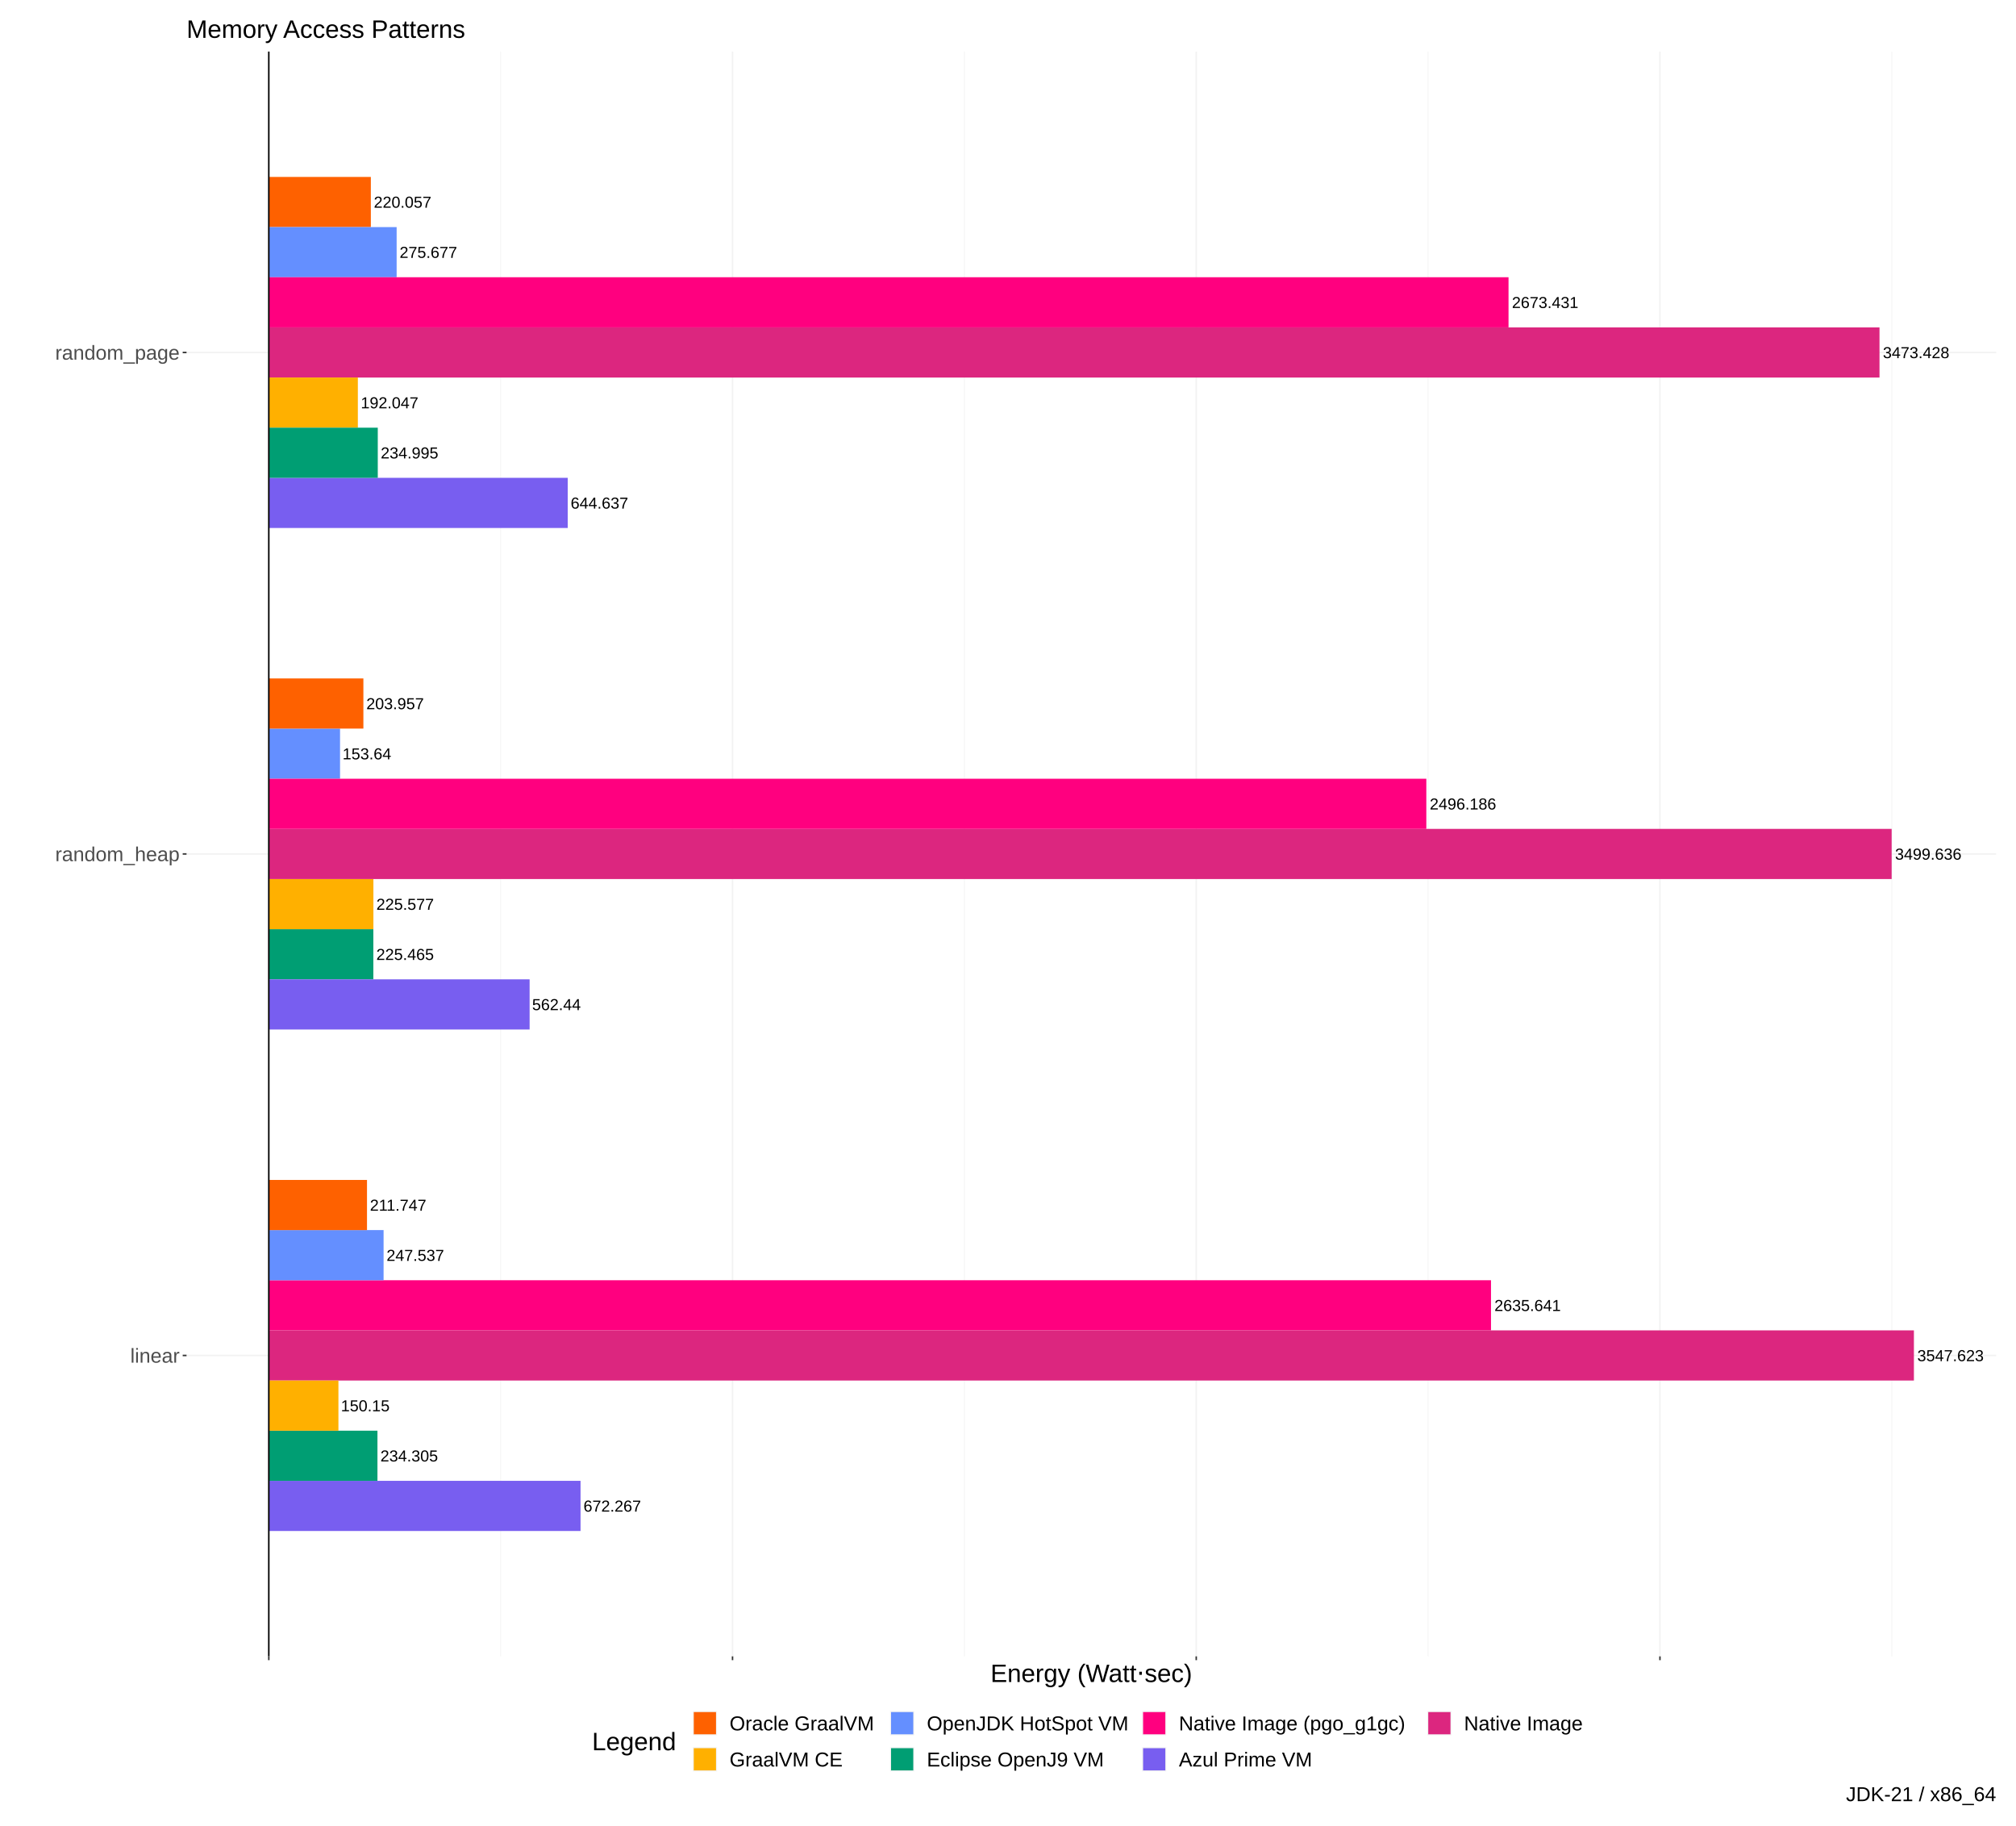
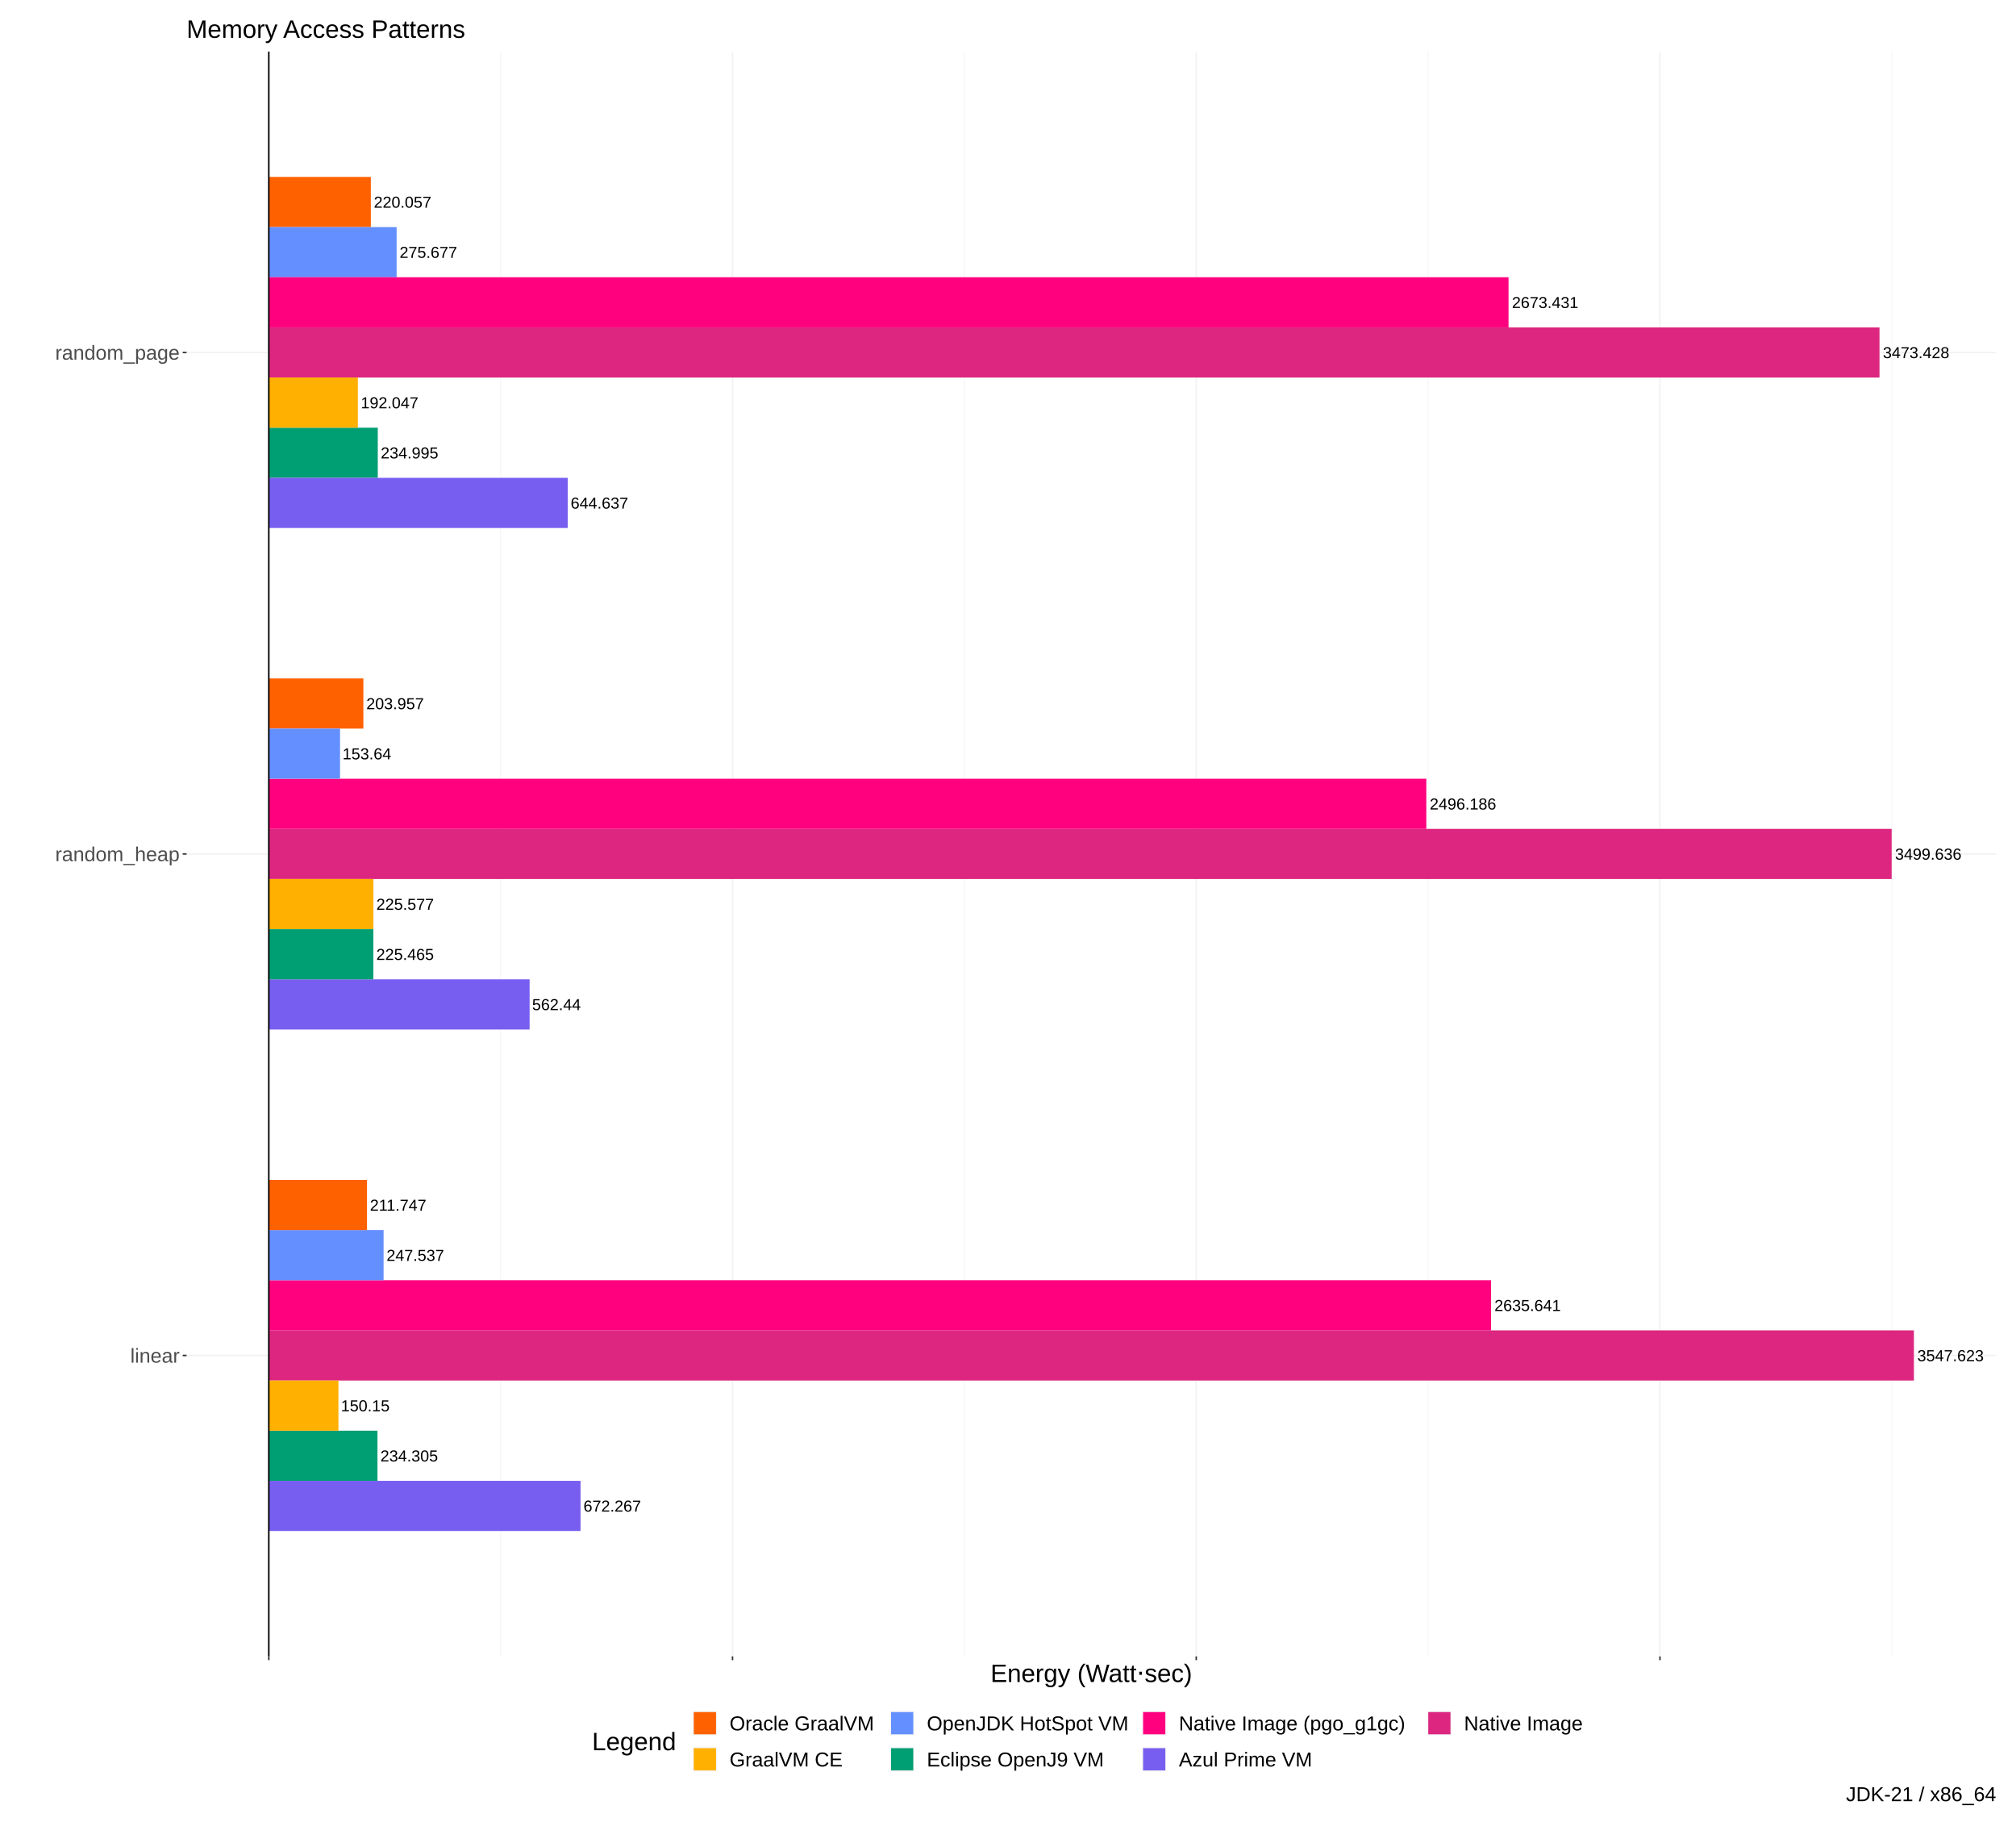
<svg xmlns="http://www.w3.org/2000/svg" class="svglite" width="1440.00pt" height="1303.94pt" viewBox="0 0 1440.00 1303.94">
  <defs>
    <style type="text/css">
    .svglite line, .svglite polyline, .svglite polygon, .svglite path, .svglite rect, .svglite circle {
      fill: none;
      stroke: #000000;
      stroke-linecap: round;
      stroke-linejoin: round;
      stroke-miterlimit: 10.00;
    }
    .svglite text {
      white-space: pre;
    }
  </style>
  </defs>
  <rect width="100%" height="100%" style="stroke: none; fill: #FFFFFF;" />
  <defs>
    <clipPath id="cpMC4wMHwxNDQwLjAwfDAuMDB8MTMwMy45NA==">
      <rect x="0.00" y="0.00" width="1440.00" height="1303.94" />
    </clipPath>
  </defs>
  <g clip-path="url(#cpMC4wMHwxNDQwLjAwfDAuMDB8MTMwMy45NA==)">
    <rect x="0.00" y="0.00" width="1440.00" height="1303.94" style="stroke-width: 1.07; stroke: #FFFFFF; fill: #FFFFFF;" />
    <rect x="133.24" y="36.82" width="1292.58" height="1146.09" style="stroke-width: 1.07; stroke: none;" />
    <polyline points="357.61,1182.91 357.61,36.82 " style="stroke-width: 0.53; stroke: #F2F2F2; stroke-linecap: butt;" />
    <polyline points="688.84,1182.91 688.84,36.82 " style="stroke-width: 0.53; stroke: #F2F2F2; stroke-linecap: butt;" />
    <polyline points="1020.07,1182.91 1020.07,36.82 " style="stroke-width: 0.53; stroke: #F2F2F2; stroke-linecap: butt;" />
    <polyline points="1351.30,1182.91 1351.30,36.82 " style="stroke-width: 0.53; stroke: #F2F2F2; stroke-linecap: butt;" />
    <polyline points="133.24,968.02 1425.83,968.02 " style="stroke-width: 1.07; stroke: #F2F2F2; stroke-linecap: butt;" />
    <polyline points="133.24,609.87 1425.83,609.87 " style="stroke-width: 1.07; stroke: #F2F2F2; stroke-linecap: butt;" />
    <polyline points="133.24,251.72 1425.83,251.72 " style="stroke-width: 1.07; stroke: #F2F2F2; stroke-linecap: butt;" />
    <polyline points="192.00,1182.91 192.00,36.82 " style="stroke-width: 1.07; stroke: #F2F2F2; stroke-linecap: butt;" />
    <polyline points="523.23,1182.91 523.23,36.82 " style="stroke-width: 1.07; stroke: #F2F2F2; stroke-linecap: butt;" />
    <polyline points="854.46,1182.91 854.46,36.82 " style="stroke-width: 1.07; stroke: #F2F2F2; stroke-linecap: butt;" />
    <polyline points="1185.68,1182.91 1185.68,36.82 " style="stroke-width: 1.07; stroke: #F2F2F2; stroke-linecap: butt;" />
-     <rect x="192.00" y="663.59" width="74.68" height="35.82" style="stroke-width: 1.07; stroke: none; stroke-linecap: butt; stroke-linejoin: miter; fill: #009E73;" />
-     <rect x="192.00" y="914.30" width="873.00" height="35.82" style="stroke-width: 1.07; stroke: none; stroke-linecap: butt; stroke-linejoin: miter; fill: #FF007F;" />
-     <rect x="192.00" y="520.33" width="50.89" height="35.82" style="stroke-width: 1.07; stroke: none; stroke-linecap: butt; stroke-linejoin: miter; fill: #648FFF;" />
    <rect x="192.00" y="233.81" width="1150.50" height="35.82" style="stroke-width: 1.07; stroke: none; stroke-linecap: butt; stroke-linejoin: miter; fill: #DC267F;" />
-     <rect x="192.00" y="1057.56" width="222.67" height="35.82" style="stroke-width: 1.07; stroke: none; stroke-linecap: butt; stroke-linejoin: miter; fill: #785EF0;" />
+     <rect x="192.00" y="305.44" width="77.84" height="35.82" style="stroke-width: 1.07; stroke: none; stroke-linecap: butt; stroke-linejoin: miter; fill: #009E73;" />
+     <rect x="192.00" y="591.96" width="1159.18" height="35.82" style="stroke-width: 1.07; stroke: none; stroke-linecap: butt; stroke-linejoin: miter; fill: #DC267F;" />
+     <rect x="192.00" y="627.78" width="74.72" height="35.82" style="stroke-width: 1.07; stroke: none; stroke-linecap: butt; stroke-linejoin: miter; fill: #FFB000;" />
+     <rect x="192.00" y="950.11" width="1175.08" height="35.82" style="stroke-width: 1.07; stroke: none; stroke-linecap: butt; stroke-linejoin: miter; fill: #DC267F;" />
    <rect x="192.00" y="341.25" width="213.52" height="35.82" style="stroke-width: 1.07; stroke: none; stroke-linecap: butt; stroke-linejoin: miter; fill: #785EF0;" />
-     <rect x="192.00" y="950.11" width="1175.08" height="35.82" style="stroke-width: 1.07; stroke: none; stroke-linecap: butt; stroke-linejoin: miter; fill: #DC267F;" />
-     <rect x="192.00" y="878.48" width="81.99" height="35.82" style="stroke-width: 1.07; stroke: none; stroke-linecap: butt; stroke-linejoin: miter; fill: #648FFF;" />
-     <rect x="192.00" y="269.62" width="63.61" height="35.82" style="stroke-width: 1.07; stroke: none; stroke-linecap: butt; stroke-linejoin: miter; fill: #FFB000;" />
    <rect x="192.00" y="484.52" width="67.56" height="35.82" style="stroke-width: 1.07; stroke: none; stroke-linecap: butt; stroke-linejoin: miter; fill: #FE6100;" />
    <rect x="192.00" y="126.36" width="72.89" height="35.82" style="stroke-width: 1.07; stroke: none; stroke-linecap: butt; stroke-linejoin: miter; fill: #FE6100;" />
-     <rect x="192.00" y="627.78" width="74.72" height="35.82" style="stroke-width: 1.07; stroke: none; stroke-linecap: butt; stroke-linejoin: miter; fill: #FFB000;" />
-     <rect x="192.00" y="591.96" width="1159.18" height="35.82" style="stroke-width: 1.07; stroke: none; stroke-linecap: butt; stroke-linejoin: miter; fill: #DC267F;" />
+     <rect x="192.00" y="699.41" width="186.30" height="35.82" style="stroke-width: 1.07; stroke: none; stroke-linecap: butt; stroke-linejoin: miter; fill: #785EF0;" />
+     <rect x="192.00" y="914.30" width="873.00" height="35.82" style="stroke-width: 1.07; stroke: none; stroke-linecap: butt; stroke-linejoin: miter; fill: #FF007F;" />
    <rect x="192.00" y="162.18" width="91.31" height="35.82" style="stroke-width: 1.07; stroke: none; stroke-linecap: butt; stroke-linejoin: miter; fill: #648FFF;" />
-     <rect x="192.00" y="699.41" width="186.30" height="35.82" style="stroke-width: 1.07; stroke: none; stroke-linecap: butt; stroke-linejoin: miter; fill: #785EF0;" />
+     <rect x="192.00" y="1021.74" width="77.61" height="35.82" style="stroke-width: 1.07; stroke: none; stroke-linecap: butt; stroke-linejoin: miter; fill: #009E73;" />
    <rect x="192.00" y="556.15" width="826.81" height="35.82" style="stroke-width: 1.07; stroke: none; stroke-linecap: butt; stroke-linejoin: miter; fill: #FF007F;" />
-     <rect x="192.00" y="305.44" width="77.84" height="35.82" style="stroke-width: 1.07; stroke: none; stroke-linecap: butt; stroke-linejoin: miter; fill: #009E73;" />
-     <rect x="192.00" y="1021.74" width="77.61" height="35.82" style="stroke-width: 1.07; stroke: none; stroke-linecap: butt; stroke-linejoin: miter; fill: #009E73;" />
+     <rect x="192.00" y="878.48" width="81.99" height="35.82" style="stroke-width: 1.07; stroke: none; stroke-linecap: butt; stroke-linejoin: miter; fill: #648FFF;" />
+     <rect x="192.00" y="985.93" width="49.73" height="35.82" style="stroke-width: 1.07; stroke: none; stroke-linecap: butt; stroke-linejoin: miter; fill: #FFB000;" />
+     <rect x="192.00" y="520.33" width="50.89" height="35.82" style="stroke-width: 1.07; stroke: none; stroke-linecap: butt; stroke-linejoin: miter; fill: #648FFF;" />
    <rect x="192.00" y="842.67" width="70.14" height="35.82" style="stroke-width: 1.07; stroke: none; stroke-linecap: butt; stroke-linejoin: miter; fill: #FE6100;" />
+     <rect x="192.00" y="663.59" width="74.68" height="35.82" style="stroke-width: 1.07; stroke: none; stroke-linecap: butt; stroke-linejoin: miter; fill: #009E73;" />
+     <rect x="192.00" y="269.62" width="63.61" height="35.82" style="stroke-width: 1.07; stroke: none; stroke-linecap: butt; stroke-linejoin: miter; fill: #FFB000;" />
    <rect x="192.00" y="197.99" width="885.52" height="35.82" style="stroke-width: 1.07; stroke: none; stroke-linecap: butt; stroke-linejoin: miter; fill: #FF007F;" />
-     <rect x="192.00" y="985.93" width="49.73" height="35.82" style="stroke-width: 1.07; stroke: none; stroke-linecap: butt; stroke-linejoin: miter; fill: #FFB000;" />
-     <text x="268.78" y="685.56" style="font-size: 11.38px; font-family: &quot;Liberation Sans&quot;;" textLength="42.10px" lengthAdjust="spacingAndGlyphs">225.465</text>
-     <text x="1067.43" y="936.27" style="font-size: 11.38px; font-family: &quot;Liberation Sans&quot;;" textLength="48.61px" lengthAdjust="spacingAndGlyphs">2635.641</text>
-     <text x="244.67" y="542.30" style="font-size: 11.38px; font-family: &quot;Liberation Sans&quot;;" textLength="35.59px" lengthAdjust="spacingAndGlyphs">153.64</text>
+     <rect x="192.00" y="1057.56" width="222.67" height="35.82" style="stroke-width: 1.07; stroke: none; stroke-linecap: butt; stroke-linejoin: miter; fill: #785EF0;" />
    <text x="1344.93" y="255.78" style="font-size: 11.38px; font-family: &quot;Liberation Sans&quot;;" textLength="48.61px" lengthAdjust="spacingAndGlyphs">3473.428</text>
-     <text x="416.78" y="1079.53" style="font-size: 11.38px; font-family: &quot;Liberation Sans&quot;;" textLength="42.10px" lengthAdjust="spacingAndGlyphs">672.267</text>
+     <text x="271.94" y="327.41" style="font-size: 11.38px; font-family: &quot;Liberation Sans&quot;;" textLength="42.10px" lengthAdjust="spacingAndGlyphs">234.995</text>
+     <text x="1353.61" y="613.93" style="font-size: 11.38px; font-family: &quot;Liberation Sans&quot;;" textLength="48.61px" lengthAdjust="spacingAndGlyphs">3499.636</text>
+     <text x="268.82" y="649.75" style="font-size: 11.38px; font-family: &quot;Liberation Sans&quot;;" textLength="42.10px" lengthAdjust="spacingAndGlyphs">225.577</text>
+     <text x="1369.50" y="972.09" style="font-size: 11.38px; font-family: &quot;Liberation Sans&quot;;" textLength="48.61px" lengthAdjust="spacingAndGlyphs">3547.623</text>
    <text x="407.62" y="363.23" style="font-size: 11.38px; font-family: &quot;Liberation Sans&quot;;" textLength="42.10px" lengthAdjust="spacingAndGlyphs">644.637</text>
-     <text x="1369.50" y="972.09" style="font-size: 11.38px; font-family: &quot;Liberation Sans&quot;;" textLength="48.61px" lengthAdjust="spacingAndGlyphs">3547.623</text>
-     <text x="276.09" y="900.46" style="font-size: 11.38px; font-family: &quot;Liberation Sans&quot;;" textLength="42.10px" lengthAdjust="spacingAndGlyphs">247.537</text>
-     <text x="257.71" y="291.60" style="font-size: 11.38px; font-family: &quot;Liberation Sans&quot;;" textLength="42.10px" lengthAdjust="spacingAndGlyphs">192.047</text>
    <text x="261.66" y="506.49" style="font-size: 11.38px; font-family: &quot;Liberation Sans&quot;;" textLength="42.10px" lengthAdjust="spacingAndGlyphs">203.957</text>
    <text x="266.99" y="148.33" style="font-size: 11.38px; font-family: &quot;Liberation Sans&quot;;" textLength="42.10px" lengthAdjust="spacingAndGlyphs">220.057</text>
-     <text x="268.82" y="649.75" style="font-size: 11.38px; font-family: &quot;Liberation Sans&quot;;" textLength="42.10px" lengthAdjust="spacingAndGlyphs">225.577</text>
-     <text x="1353.61" y="613.93" style="font-size: 11.38px; font-family: &quot;Liberation Sans&quot;;" textLength="48.61px" lengthAdjust="spacingAndGlyphs">3499.636</text>
+     <text x="380.07" y="721.38" style="font-size: 11.38px; font-family: &quot;Liberation Sans&quot;;" textLength="35.59px" lengthAdjust="spacingAndGlyphs">562.44</text>
+     <text x="1067.43" y="936.27" style="font-size: 11.38px; font-family: &quot;Liberation Sans&quot;;" textLength="48.61px" lengthAdjust="spacingAndGlyphs">2635.641</text>
    <text x="285.41" y="184.15" style="font-size: 11.38px; font-family: &quot;Liberation Sans&quot;;" textLength="42.10px" lengthAdjust="spacingAndGlyphs">275.677</text>
-     <text x="380.07" y="721.38" style="font-size: 11.38px; font-family: &quot;Liberation Sans&quot;;" textLength="35.59px" lengthAdjust="spacingAndGlyphs">562.44</text>
+     <text x="271.71" y="1043.72" style="font-size: 11.38px; font-family: &quot;Liberation Sans&quot;;" textLength="42.10px" lengthAdjust="spacingAndGlyphs">234.305</text>
    <text x="1021.24" y="578.12" style="font-size: 11.38px; font-family: &quot;Liberation Sans&quot;;" textLength="48.61px" lengthAdjust="spacingAndGlyphs">2496.186</text>
-     <text x="271.94" y="327.41" style="font-size: 11.38px; font-family: &quot;Liberation Sans&quot;;" textLength="42.10px" lengthAdjust="spacingAndGlyphs">234.995</text>
-     <text x="271.71" y="1043.72" style="font-size: 11.38px; font-family: &quot;Liberation Sans&quot;;" textLength="42.10px" lengthAdjust="spacingAndGlyphs">234.305</text>
+     <text x="276.09" y="900.46" style="font-size: 11.38px; font-family: &quot;Liberation Sans&quot;;" textLength="42.10px" lengthAdjust="spacingAndGlyphs">247.537</text>
+     <text x="243.51" y="1007.90" style="font-size: 11.38px; font-family: &quot;Liberation Sans&quot;;" textLength="35.59px" lengthAdjust="spacingAndGlyphs">150.15</text>
+     <text x="244.67" y="542.30" style="font-size: 11.38px; font-family: &quot;Liberation Sans&quot;;" textLength="35.59px" lengthAdjust="spacingAndGlyphs">153.64</text>
    <text x="264.24" y="864.64" style="font-size: 11.38px; font-family: &quot;Liberation Sans&quot;;" textLength="42.10px" lengthAdjust="spacingAndGlyphs">211.747</text>
+     <text x="268.78" y="685.56" style="font-size: 11.38px; font-family: &quot;Liberation Sans&quot;;" textLength="42.10px" lengthAdjust="spacingAndGlyphs">225.465</text>
+     <text x="257.71" y="291.60" style="font-size: 11.38px; font-family: &quot;Liberation Sans&quot;;" textLength="42.10px" lengthAdjust="spacingAndGlyphs">192.047</text>
    <text x="1079.95" y="219.97" style="font-size: 11.38px; font-family: &quot;Liberation Sans&quot;;" textLength="48.61px" lengthAdjust="spacingAndGlyphs">2673.431</text>
-     <text x="243.51" y="1007.90" style="font-size: 11.38px; font-family: &quot;Liberation Sans&quot;;" textLength="35.59px" lengthAdjust="spacingAndGlyphs">150.15</text>
+     <text x="416.78" y="1079.53" style="font-size: 11.38px; font-family: &quot;Liberation Sans&quot;;" textLength="42.10px" lengthAdjust="spacingAndGlyphs">672.267</text>
    <line x1="192.00" y1="1182.91" x2="192.00" y2="36.82" style="stroke-width: 1.07; stroke-linecap: butt;" />
    <text x="128.31" y="973.16" text-anchor="end" style="font-size: 14.40px;fill: #4D4D4D; font-family: &quot;Liberation Sans&quot;;" textLength="38.45px" lengthAdjust="spacingAndGlyphs">linear</text>
    <text x="128.31" y="615.01" text-anchor="end" style="font-size: 14.40px;fill: #4D4D4D; font-family: &quot;Liberation Sans&quot;;" textLength="94.23px" lengthAdjust="spacingAndGlyphs">random_heap</text>
    <text x="128.31" y="256.86" text-anchor="end" style="font-size: 14.40px;fill: #4D4D4D; font-family: &quot;Liberation Sans&quot;;" textLength="94.18px" lengthAdjust="spacingAndGlyphs">random_page</text>
    <polyline points="130.50,968.02 133.24,968.02 " style="stroke-width: 1.07; stroke: #333333; stroke-linecap: butt;" />
    <polyline points="130.50,609.87 133.24,609.87 " style="stroke-width: 1.07; stroke: #333333; stroke-linecap: butt;" />
    <polyline points="130.50,251.72 133.24,251.72 " style="stroke-width: 1.07; stroke: #333333; stroke-linecap: butt;" />
    <polyline points="192.00,1185.65 192.00,1182.91 " style="stroke-width: 1.07; stroke: #333333; stroke-linecap: butt;" />
    <polyline points="523.23,1185.65 523.23,1182.91 " style="stroke-width: 1.07; stroke: #333333; stroke-linecap: butt;" />
    <polyline points="854.46,1185.65 854.46,1182.91 " style="stroke-width: 1.07; stroke: #333333; stroke-linecap: butt;" />
    <polyline points="1185.68,1185.65 1185.68,1182.91 " style="stroke-width: 1.07; stroke: #333333; stroke-linecap: butt;" />
    <text x="779.53" y="1201.24" text-anchor="middle" style="font-size: 18.00px; font-family: &quot;Liberation Sans&quot;;" textLength="152.52px" lengthAdjust="spacingAndGlyphs">Energy (Watt⋅sec)</text>
    <rect x="417.40" y="1216.52" width="724.26" height="54.02" style="stroke-width: 1.07; stroke: none; fill: #FFFFFF;" />
    <text x="422.88" y="1249.96" style="font-size: 18.00px; font-family: &quot;Liberation Sans&quot;;" textLength="63.01px" lengthAdjust="spacingAndGlyphs">Legend</text>
    <rect x="494.86" y="1222.00" width="17.28" height="17.28" style="stroke-width: 1.07; stroke: none; fill: #F2F2F2;" />
    <rect x="495.57" y="1222.71" width="15.86" height="15.86" style="stroke-width: 1.07; stroke: none; stroke-linecap: butt; stroke-linejoin: miter; fill: #FE6100;" />
    <rect x="635.76" y="1222.00" width="17.28" height="17.28" style="stroke-width: 1.07; stroke: none; fill: #F2F2F2;" />
    <rect x="636.47" y="1222.71" width="15.86" height="15.86" style="stroke-width: 1.07; stroke: none; stroke-linecap: butt; stroke-linejoin: miter; fill: #648FFF;" />
    <rect x="815.80" y="1222.00" width="17.28" height="17.28" style="stroke-width: 1.07; stroke: none; fill: #F2F2F2;" />
    <rect x="816.51" y="1222.71" width="15.86" height="15.86" style="stroke-width: 1.07; stroke: none; stroke-linecap: butt; stroke-linejoin: miter; fill: #FF007F;" />
    <rect x="1019.48" y="1222.00" width="17.28" height="17.28" style="stroke-width: 1.07; stroke: none; fill: #F2F2F2;" />
    <rect x="1020.19" y="1222.71" width="15.86" height="15.86" style="stroke-width: 1.07; stroke: none; stroke-linecap: butt; stroke-linejoin: miter; fill: #DC267F;" />
    <rect x="494.86" y="1247.79" width="17.28" height="17.28" style="stroke-width: 1.07; stroke: none; fill: #F2F2F2;" />
    <rect x="495.57" y="1248.50" width="15.86" height="15.86" style="stroke-width: 1.07; stroke: none; stroke-linecap: butt; stroke-linejoin: miter; fill: #FFB000;" />
    <rect x="635.76" y="1247.79" width="17.28" height="17.28" style="stroke-width: 1.07; stroke: none; fill: #F2F2F2;" />
    <rect x="636.47" y="1248.50" width="15.86" height="15.86" style="stroke-width: 1.07; stroke: none; stroke-linecap: butt; stroke-linejoin: miter; fill: #009E73;" />
    <rect x="815.80" y="1247.79" width="17.28" height="17.28" style="stroke-width: 1.07; stroke: none; fill: #F2F2F2;" />
    <rect x="816.51" y="1248.50" width="15.86" height="15.86" style="stroke-width: 1.07; stroke: none; stroke-linecap: butt; stroke-linejoin: miter; fill: #785EF0;" />
    <text x="521.10" y="1235.78" style="font-size: 14.40px; font-family: &quot;Liberation Sans&quot;;" textLength="105.69px" lengthAdjust="spacingAndGlyphs">Oracle GraalVM</text>
    <text x="662.01" y="1235.78" style="font-size: 14.40px; font-family: &quot;Liberation Sans&quot;;" textLength="144.83px" lengthAdjust="spacingAndGlyphs">OpenJDK HotSpot VM</text>
    <text x="842.05" y="1235.78" style="font-size: 14.40px; font-family: &quot;Liberation Sans&quot;;" textLength="168.47px" lengthAdjust="spacingAndGlyphs">Native Image (pgo_g1gc)</text>
    <text x="1045.72" y="1235.78" style="font-size: 14.40px; font-family: &quot;Liberation Sans&quot;;" textLength="90.46px" lengthAdjust="spacingAndGlyphs">Native Image</text>
    <text x="521.10" y="1261.57" style="font-size: 14.40px; font-family: &quot;Liberation Sans&quot;;" textLength="78.80px" lengthAdjust="spacingAndGlyphs">GraalVM CE</text>
    <text x="662.01" y="1261.57" style="font-size: 14.40px; font-family: &quot;Liberation Sans&quot;;" textLength="124.62px" lengthAdjust="spacingAndGlyphs">Eclipse OpenJ9 VM</text>
    <text x="842.05" y="1261.57" style="font-size: 14.40px; font-family: &quot;Liberation Sans&quot;;" textLength="97.67px" lengthAdjust="spacingAndGlyphs">Azul Prime VM</text>
    <text x="133.24" y="27.03" style="font-size: 18.00px; font-family: &quot;Liberation Sans&quot;;" textLength="207.71px" lengthAdjust="spacingAndGlyphs">Memory Access Patterns</text>
    <text x="1425.83" y="1286.31" text-anchor="end" style="font-size: 14.40px; font-family: &quot;Liberation Sans&quot;;" textLength="104.20px" lengthAdjust="spacingAndGlyphs">JDK-21 / x86_64</text>
  </g>
</svg>
